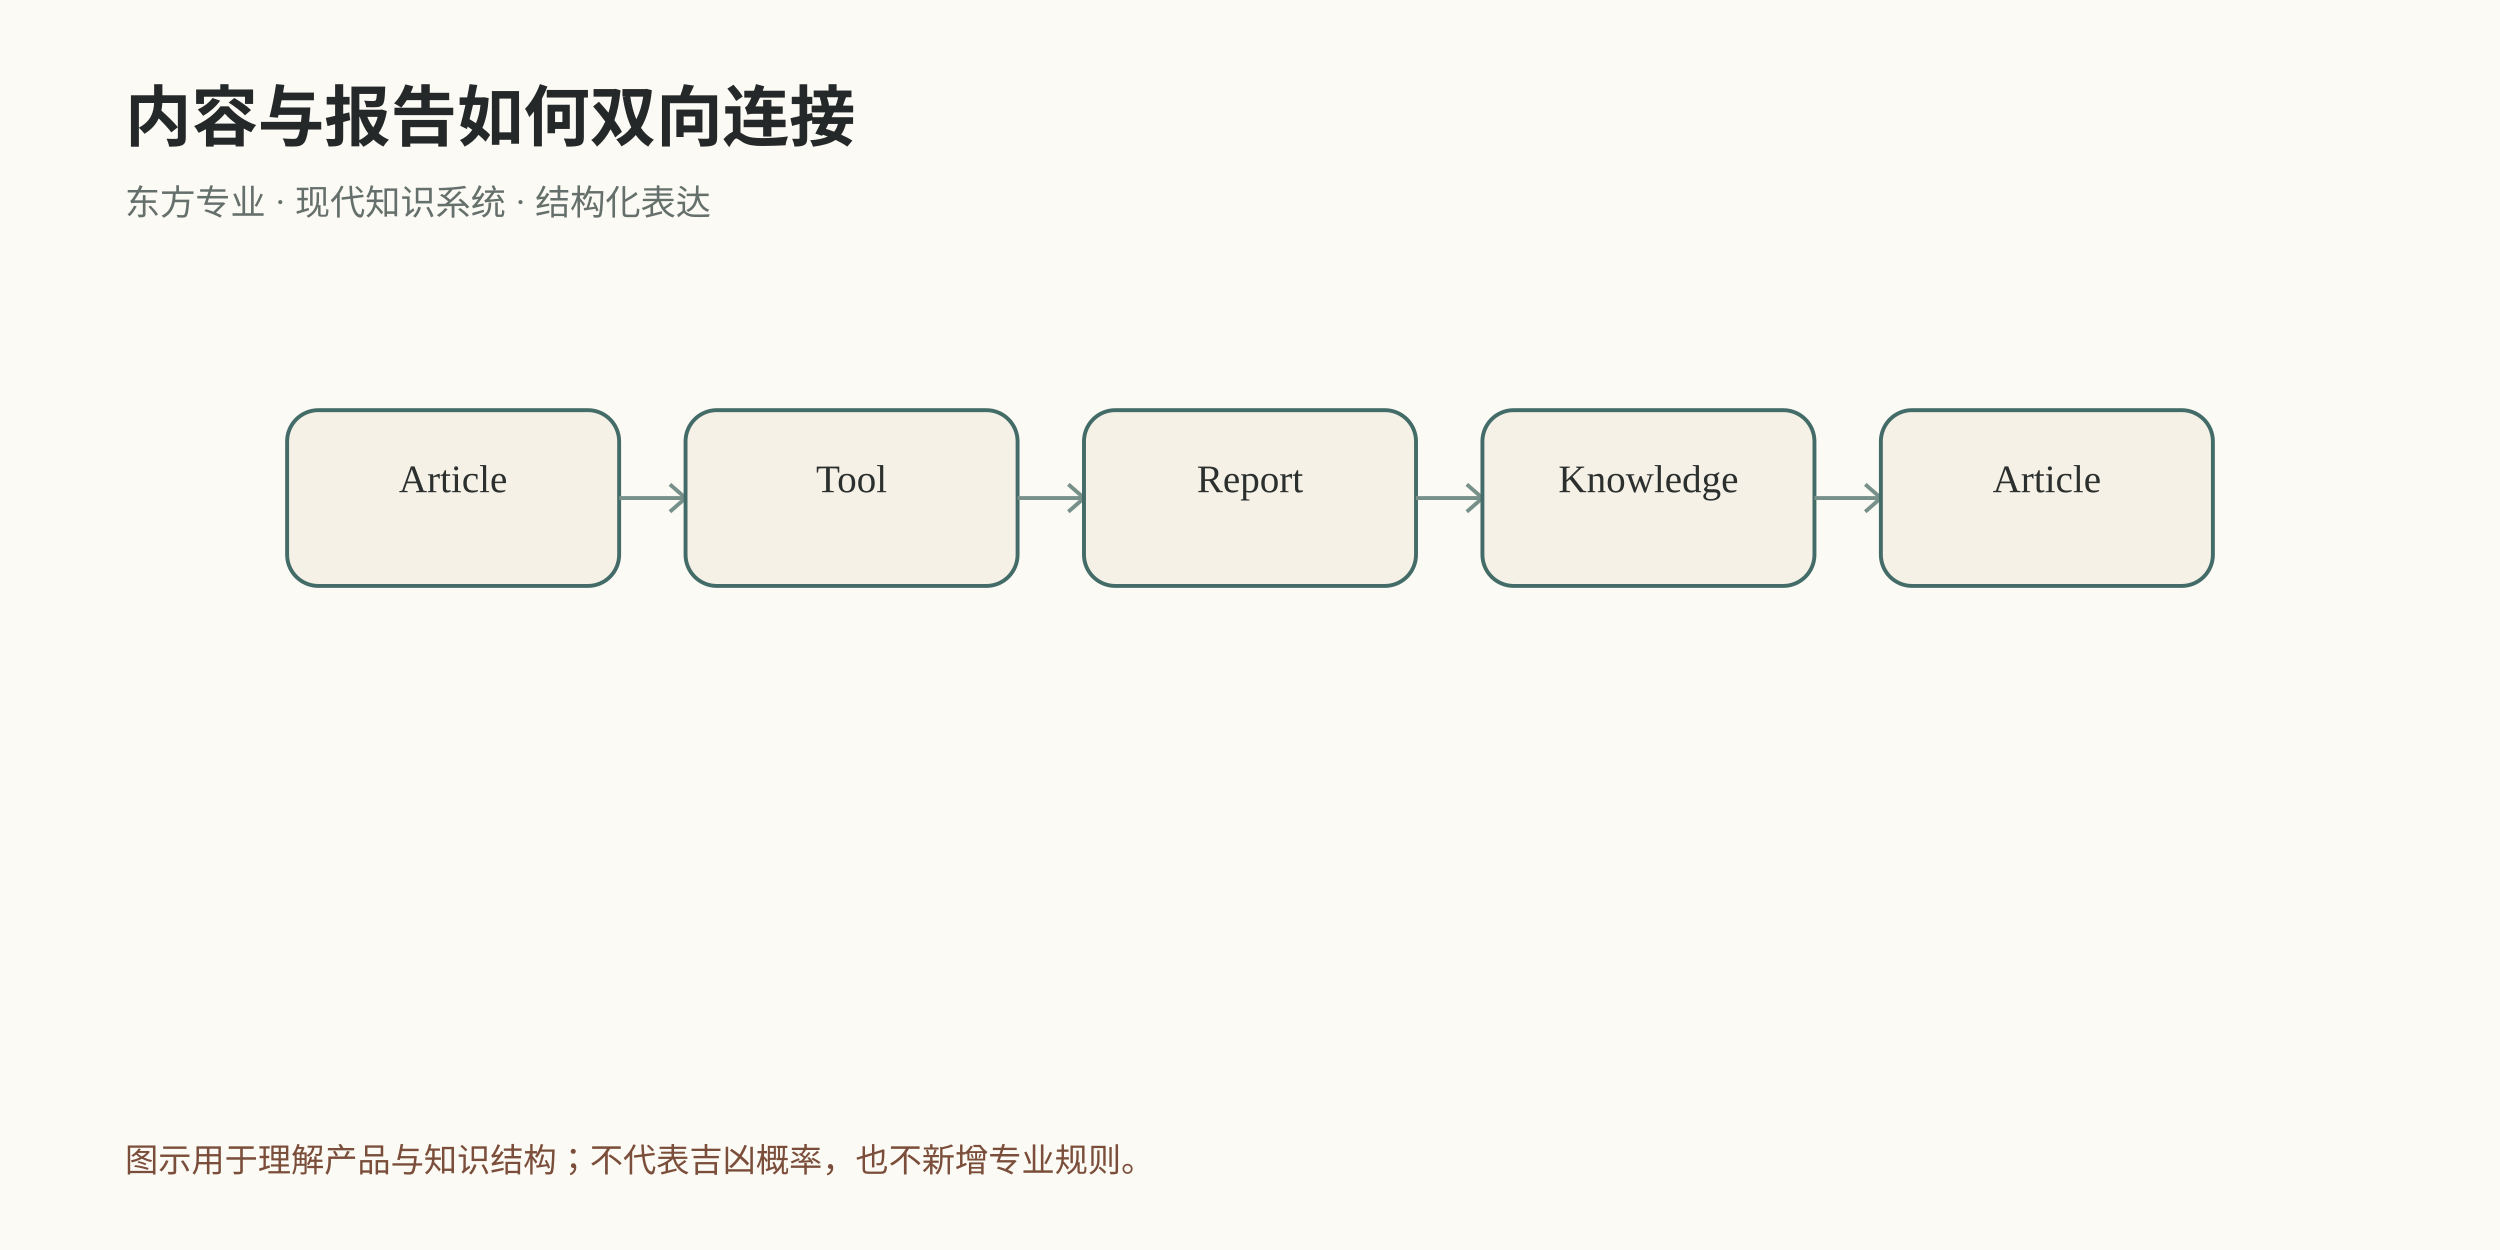
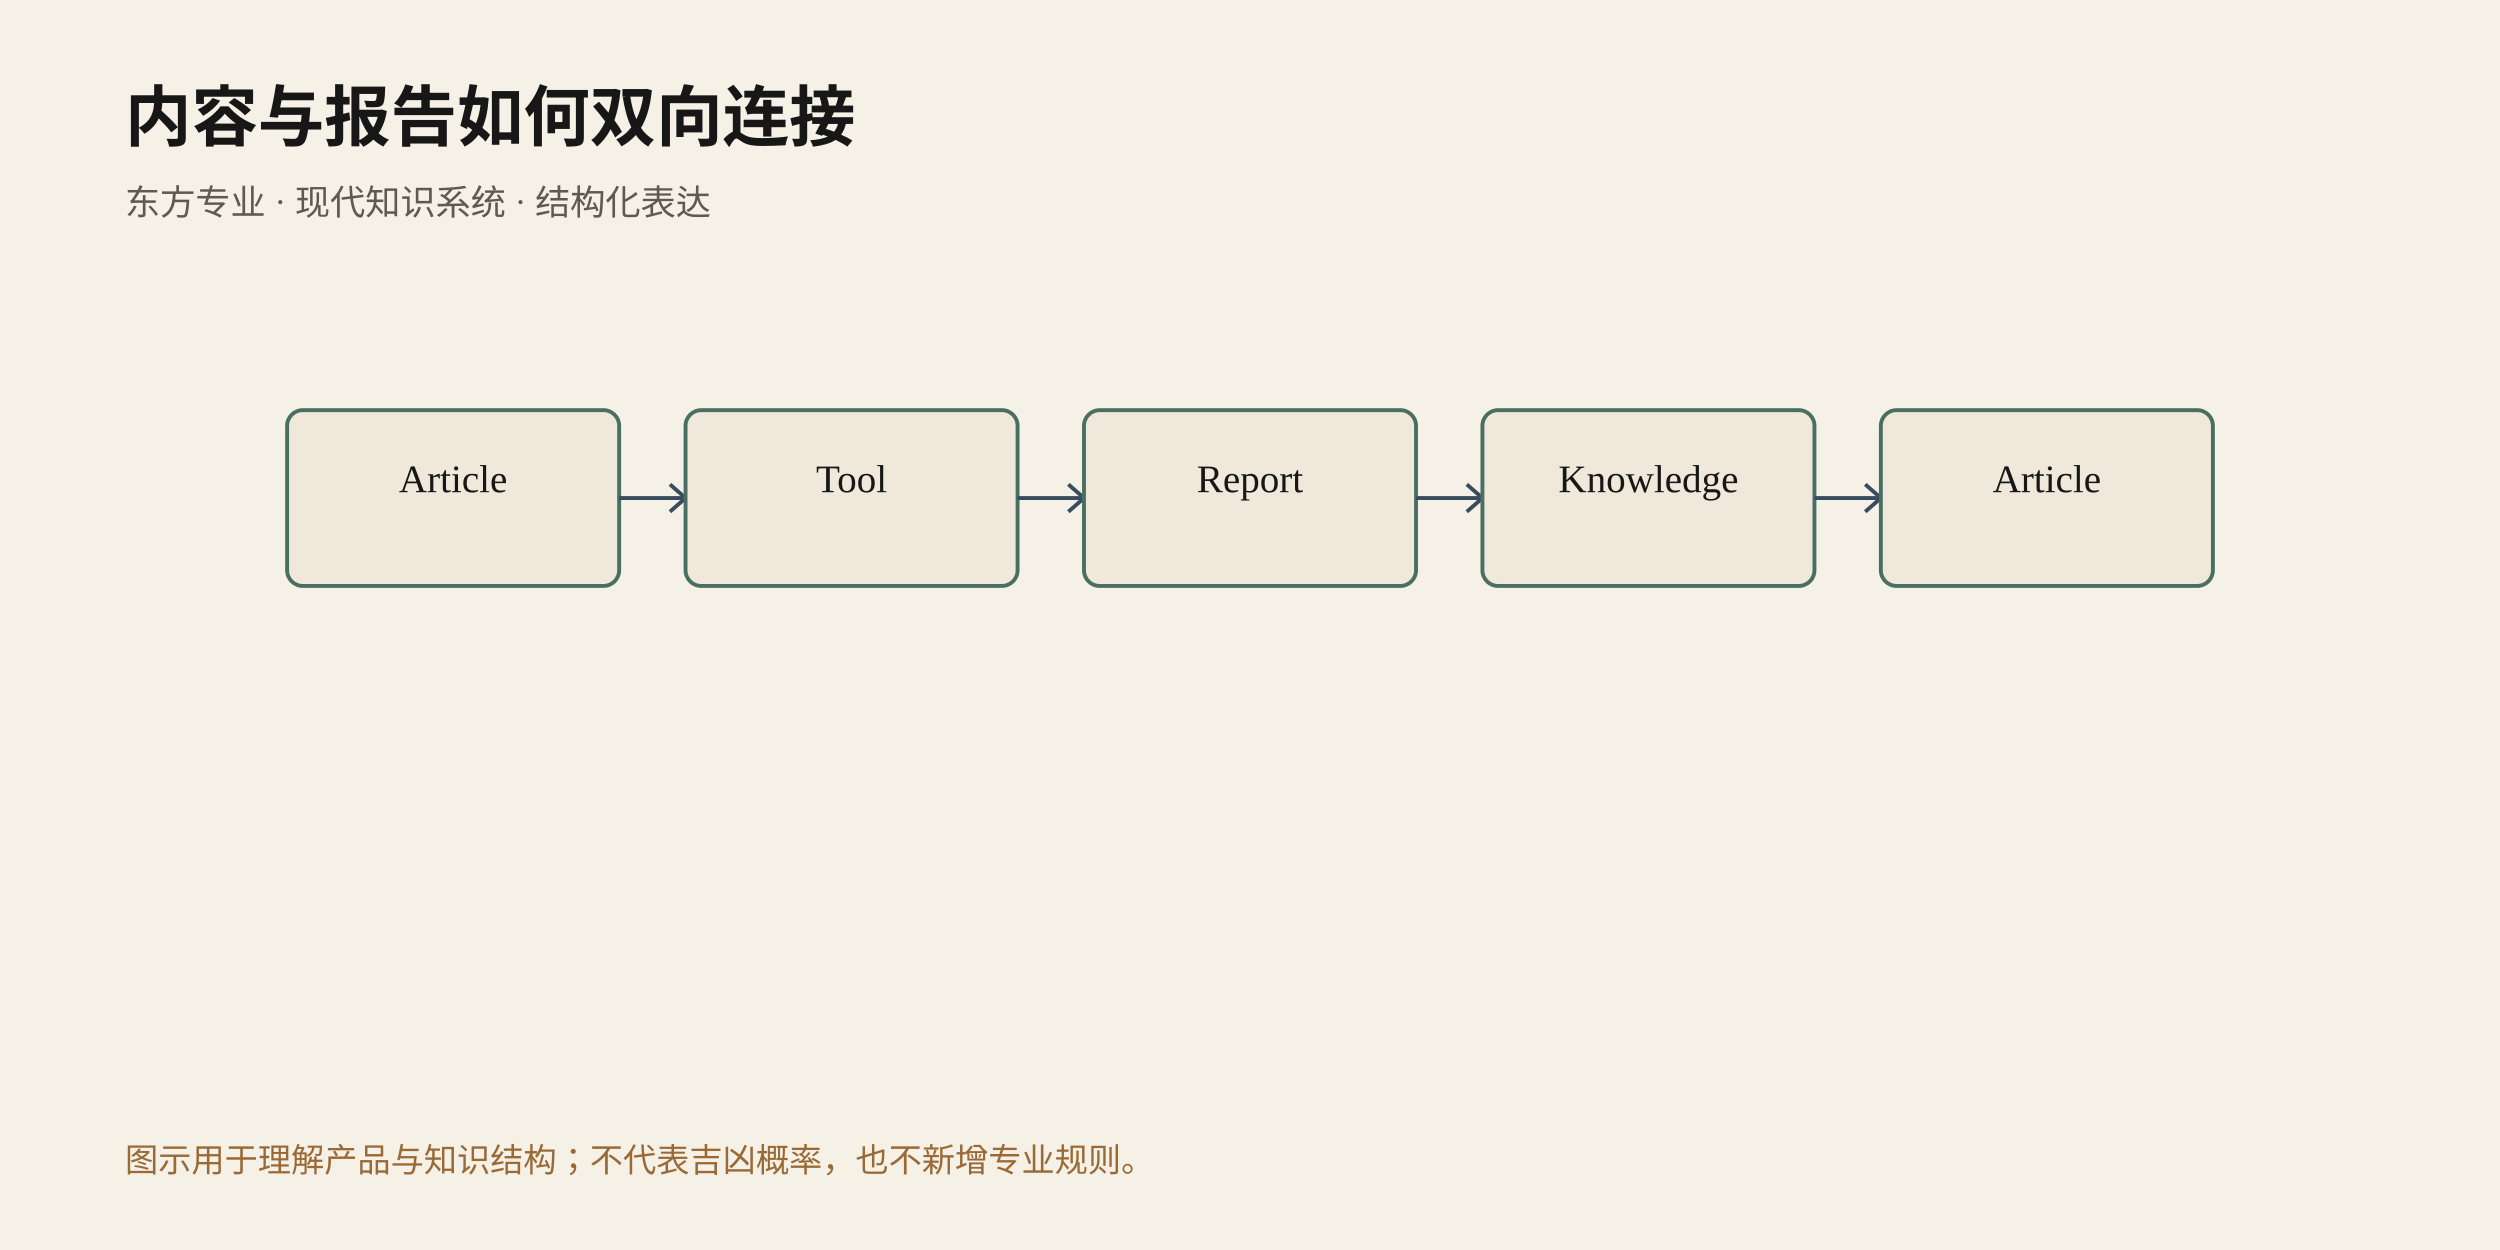
- <svg xmlns="http://www.w3.org/2000/svg" viewBox="0 0 1280 640" role="img" aria-labelledby="title desc">
-   <rect width="1280" height="640" fill="#FCFAF4" />
-   <text x="64" y="72" font-size="34" font-weight="600" fill="#242828">内容与报告如何双向连接</text>
-   <text x="64" y="110" font-size="18" fill="#65706C">东方专业 · 现代知识系统 · 结构化表达</text>
-   <rect x="147.0" y="210" width="170" height="90" rx="16" fill="#F5F1E7" stroke="#436B67" stroke-width="2" />
-   <text x="232.0" y="252" text-anchor="middle" font-size="20" fill="#2B302E">Article</text>
-   <line x1="317.0" y1="255" x2="351.0" y2="255" stroke="#78908A" stroke-width="2" />
-   <path d="M 343.0 248 L 351.0 255 L 343.0 262" fill="none" stroke="#78908A" stroke-width="2" />
-   <rect x="351.0" y="210" width="170" height="90" rx="16" fill="#F5F1E7" stroke="#436B67" stroke-width="2" />
-   <text x="436.0" y="252" text-anchor="middle" font-size="20" fill="#2B302E">Tool</text>
-   <line x1="521.0" y1="255" x2="555.0" y2="255" stroke="#78908A" stroke-width="2" />
-   <path d="M 547.0 248 L 555.0 255 L 547.0 262" fill="none" stroke="#78908A" stroke-width="2" />
-   <rect x="555.0" y="210" width="170" height="90" rx="16" fill="#F5F1E7" stroke="#436B67" stroke-width="2" />
-   <text x="640.0" y="252" text-anchor="middle" font-size="20" fill="#2B302E">Report</text>
-   <line x1="725.0" y1="255" x2="759.0" y2="255" stroke="#78908A" stroke-width="2" />
-   <path d="M 751.0 248 L 759.0 255 L 751.0 262" fill="none" stroke="#78908A" stroke-width="2" />
-   <rect x="759.0" y="210" width="170" height="90" rx="16" fill="#F5F1E7" stroke="#436B67" stroke-width="2" />
-   <text x="844.0" y="252" text-anchor="middle" font-size="20" fill="#2B302E">Knowledge</text>
-   <line x1="929.0" y1="255" x2="963.0" y2="255" stroke="#78908A" stroke-width="2" />
-   <path d="M 955.0 248 L 963.0 255 L 955.0 262" fill="none" stroke="#78908A" stroke-width="2" />
-   <rect x="963.0" y="210" width="170" height="90" rx="16" fill="#F5F1E7" stroke="#436B67" stroke-width="2" />
-   <text x="1048.0" y="252" text-anchor="middle" font-size="20" fill="#2B302E">Article</text>
-   <text x="64" y="600" font-size="17" fill="#7A4E3A">图示用于理解产品与知识结构；不代表吉凶概率，也不新增专业规则。</text>
+ <svg xmlns="http://www.w3.org/2000/svg" data-visual-system="LIUYAO_VISUAL_SYSTEM_V1" data-style="modern-eastern-analytical" data-canonicalization="content-growth-visual-style-v1" viewBox="0 0 1280 640" role="img" aria-labelledby="title desc">
+   <rect width="1280" height="640" fill="#F6F1E7" />
+   <text x="64" y="72" font-size="34" font-weight="600" fill="#171717">内容与报告如何双向连接</text>
+   <text x="64" y="110" font-size="18" fill="#5D5A54">东方专业 · 现代知识系统 · 结构化表达</text>
+   <rect x="147.0" y="210" width="170" height="90" rx="8" fill="#EFE8DB" stroke="#496F63" stroke-width="2" />
+   <text x="232.0" y="252" text-anchor="middle" font-size="20" fill="#171717">Article</text>
+   <line x1="317.0" y1="255" x2="351.0" y2="255" stroke="#384C5F" stroke-width="2" />
+   <path d="M 343.0 248 L 351.0 255 L 343.0 262" fill="none" stroke="#384C5F" stroke-width="2" />
+   <rect x="351.0" y="210" width="170" height="90" rx="8" fill="#EFE8DB" stroke="#496F63" stroke-width="2" />
+   <text x="436.0" y="252" text-anchor="middle" font-size="20" fill="#171717">Tool</text>
+   <line x1="521.0" y1="255" x2="555.0" y2="255" stroke="#384C5F" stroke-width="2" />
+   <path d="M 547.0 248 L 555.0 255 L 547.0 262" fill="none" stroke="#384C5F" stroke-width="2" />
+   <rect x="555.0" y="210" width="170" height="90" rx="8" fill="#EFE8DB" stroke="#496F63" stroke-width="2" />
+   <text x="640.0" y="252" text-anchor="middle" font-size="20" fill="#171717">Report</text>
+   <line x1="725.0" y1="255" x2="759.0" y2="255" stroke="#384C5F" stroke-width="2" />
+   <path d="M 751.0 248 L 759.0 255 L 751.0 262" fill="none" stroke="#384C5F" stroke-width="2" />
+   <rect x="759.0" y="210" width="170" height="90" rx="8" fill="#EFE8DB" stroke="#496F63" stroke-width="2" />
+   <text x="844.0" y="252" text-anchor="middle" font-size="20" fill="#171717">Knowledge</text>
+   <line x1="929.0" y1="255" x2="963.0" y2="255" stroke="#384C5F" stroke-width="2" />
+   <path d="M 955.0 248 L 963.0 255 L 955.0 262" fill="none" stroke="#384C5F" stroke-width="2" />
+   <rect x="963.0" y="210" width="170" height="90" rx="8" fill="#EFE8DB" stroke="#496F63" stroke-width="2" />
+   <text x="1048.0" y="252" text-anchor="middle" font-size="20" fill="#171717">Article</text>
+   <text x="64" y="600" font-size="17" fill="#9A6A36">图示用于理解产品与知识结构；不代表吉凶概率，也不新增专业规则。</text>
</svg>
